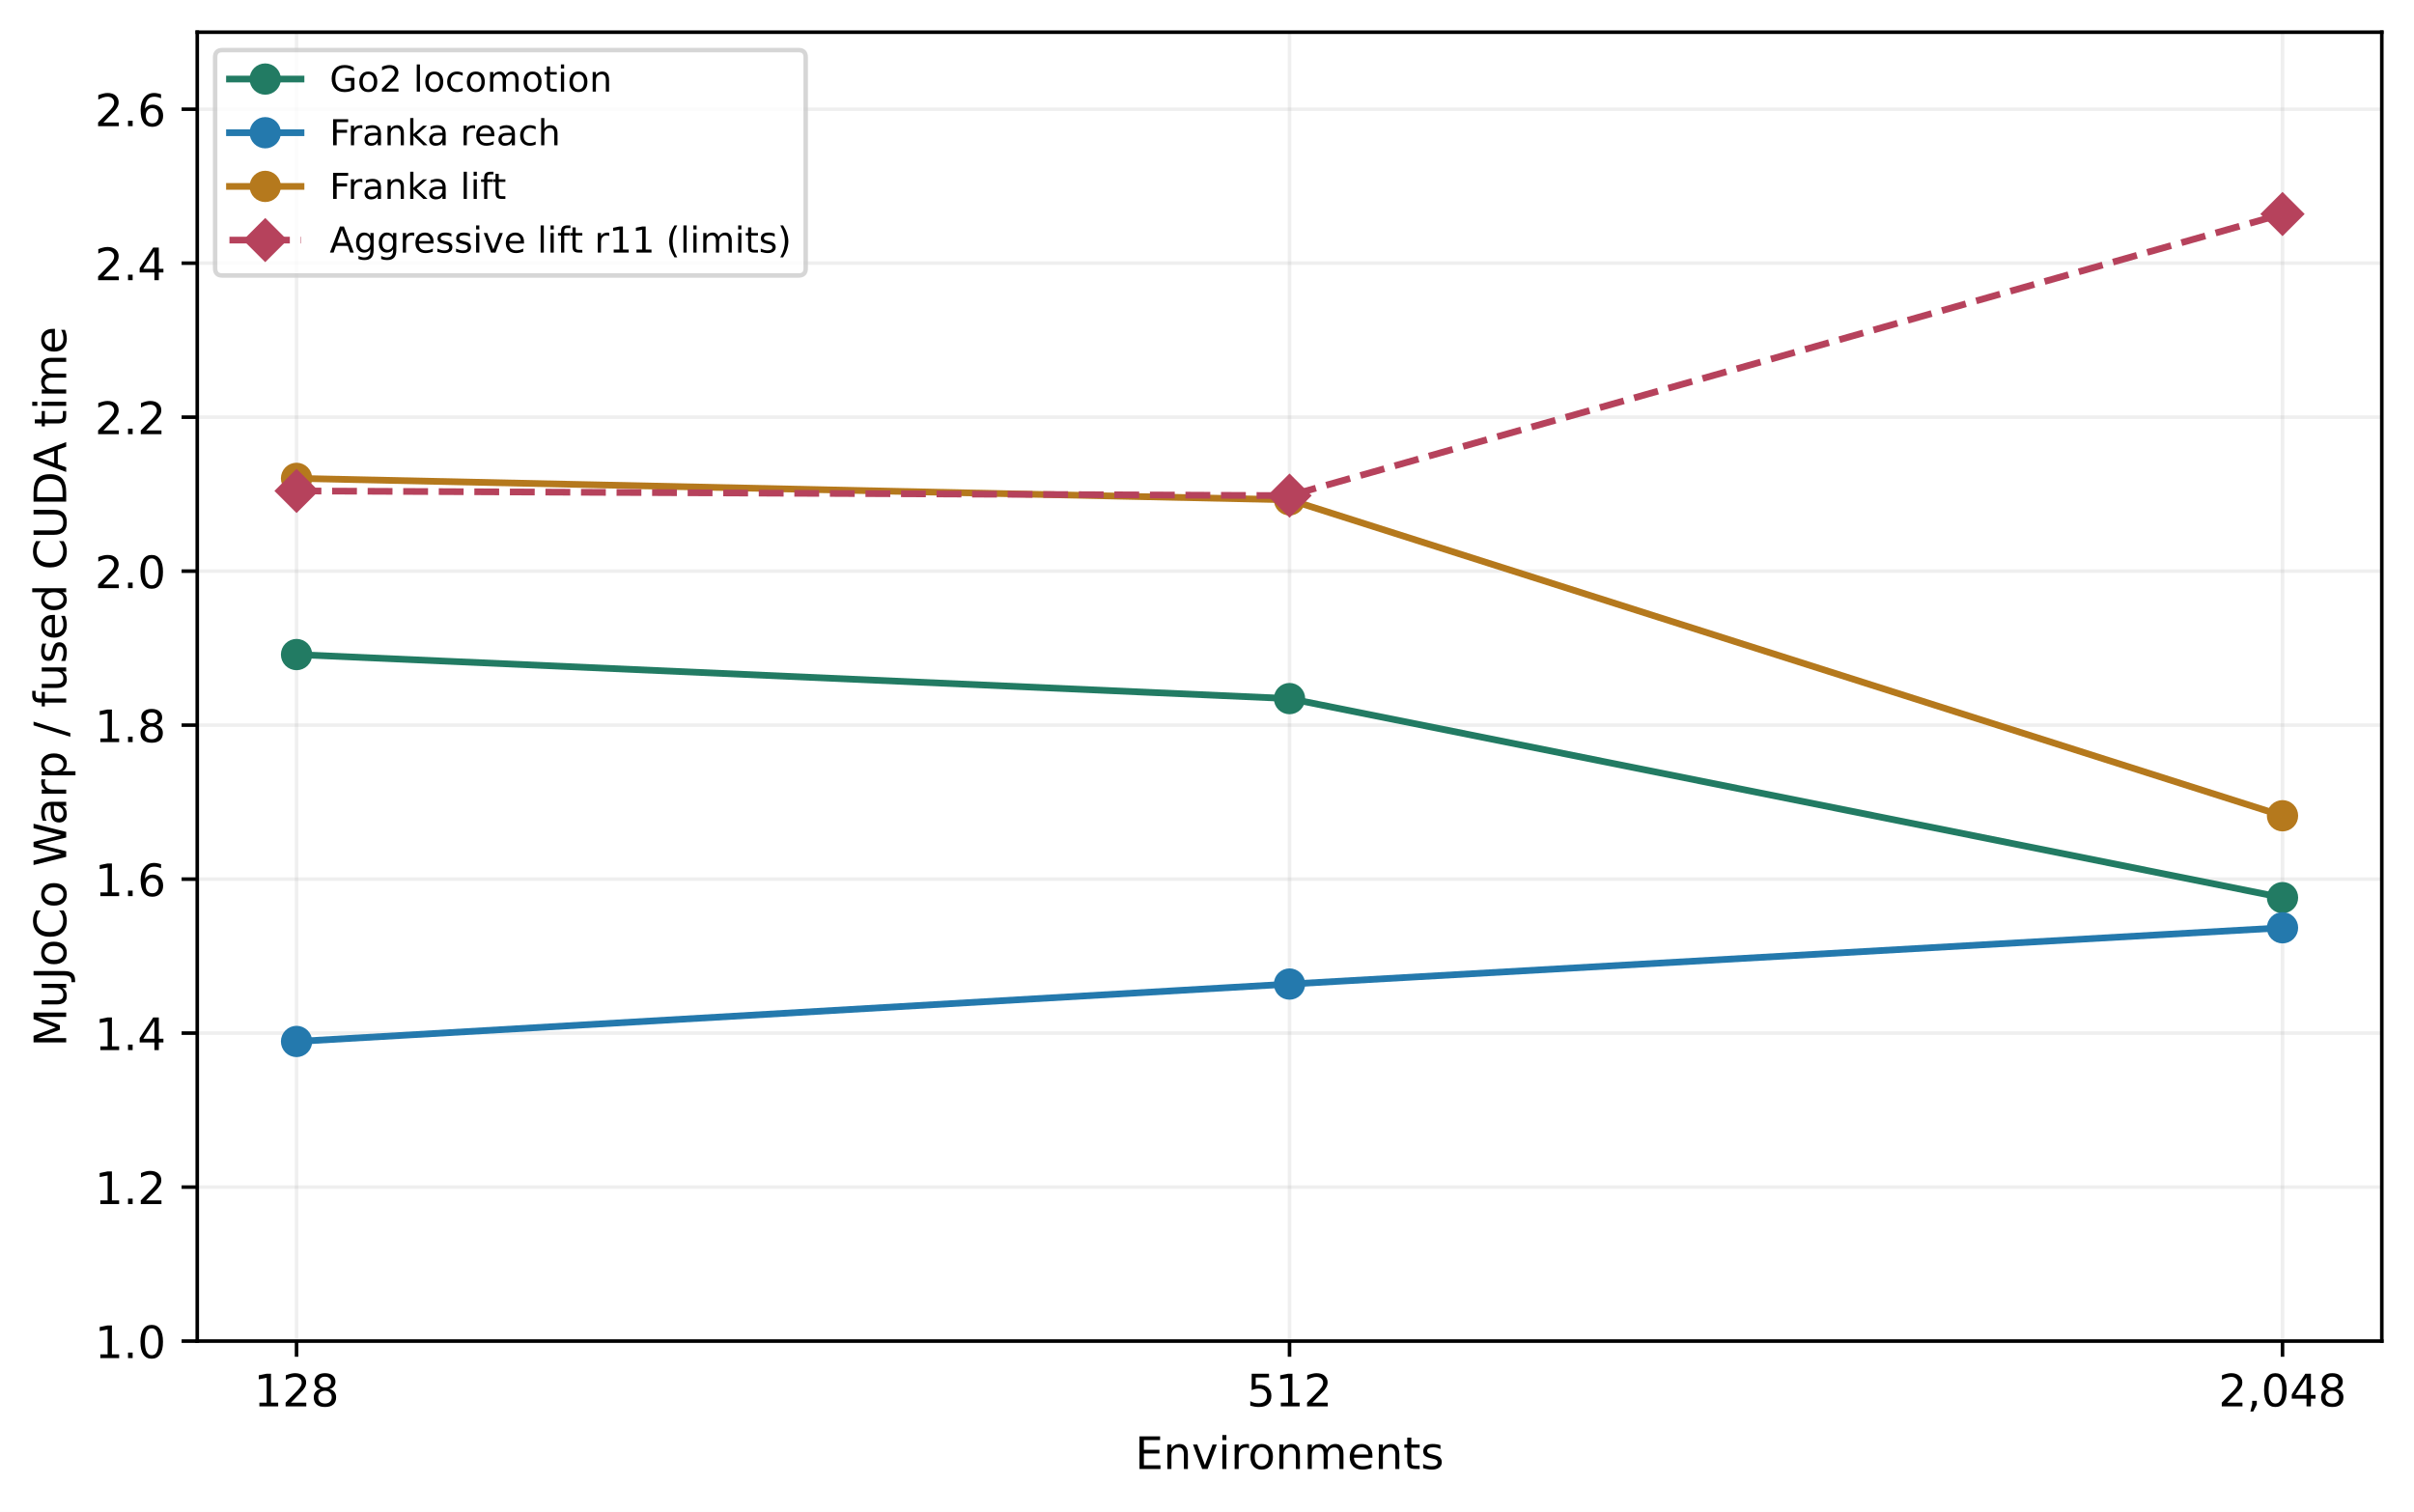
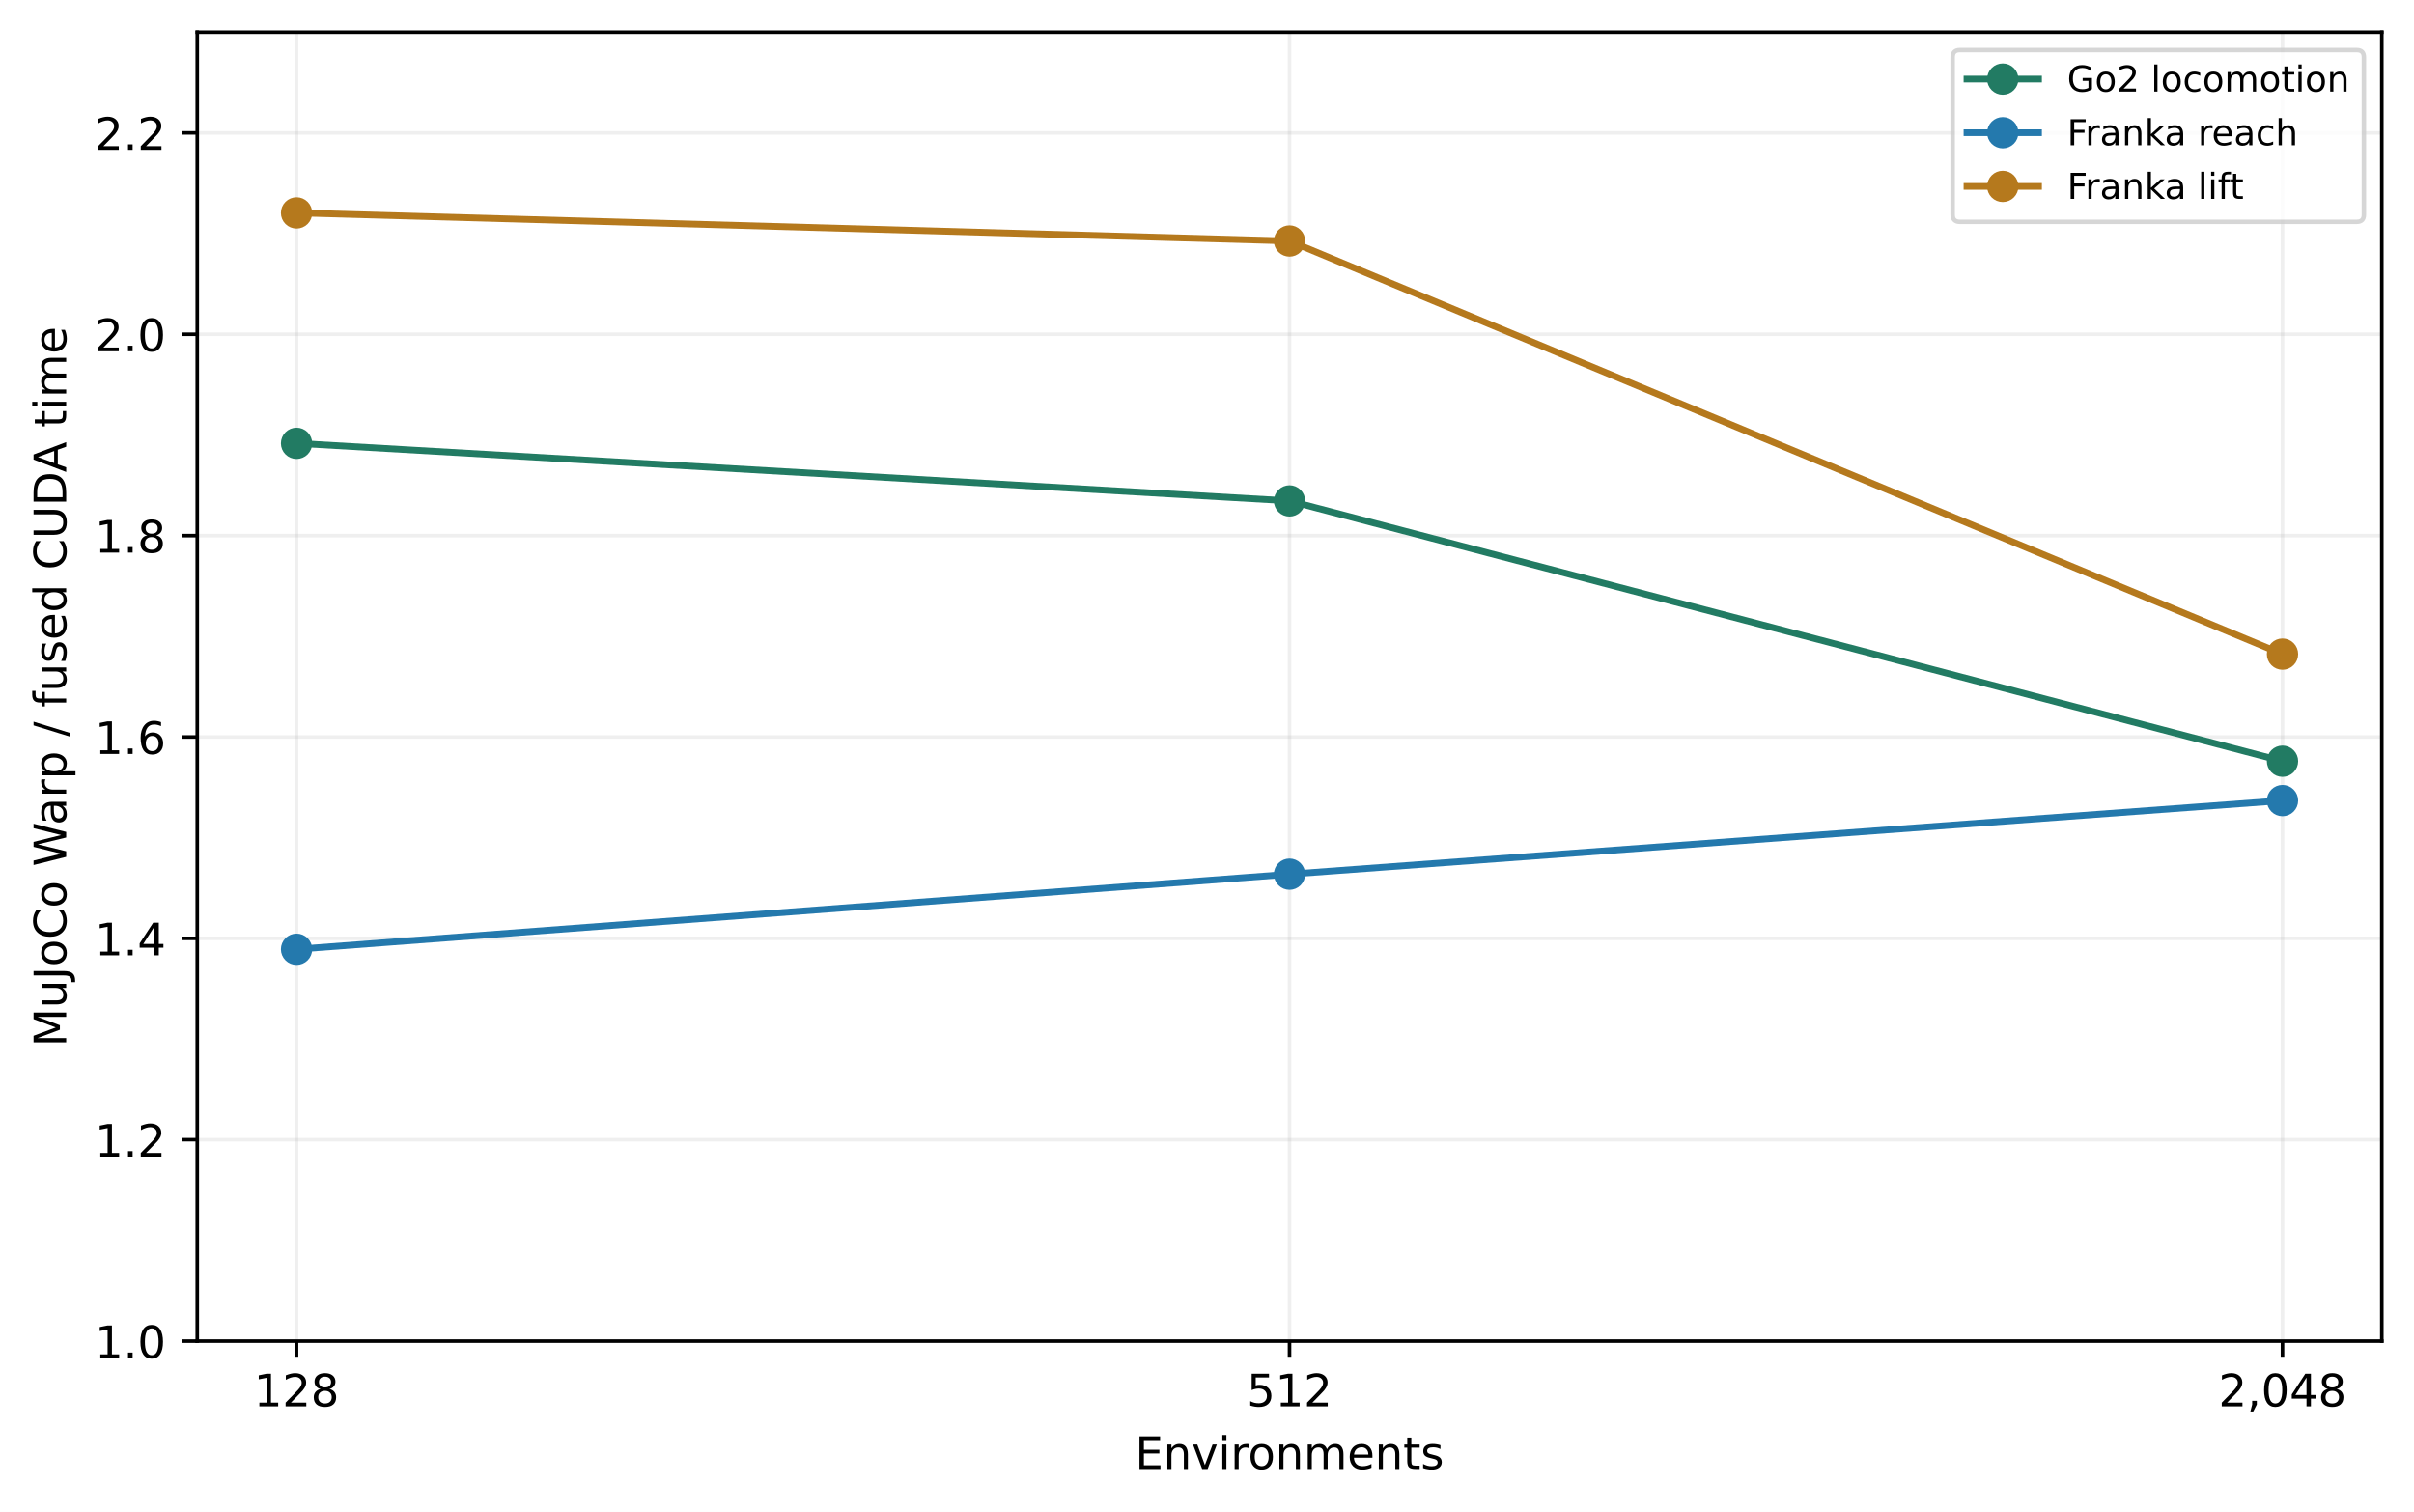
<svg xmlns="http://www.w3.org/2000/svg" xmlns:xlink="http://www.w3.org/1999/xlink" width="539.742pt" height="338.078pt" viewBox="0 0 539.742 338.078" version="1.1">
  <defs>
    <style type="text/css">*{stroke-linejoin: round; stroke-linecap: butt}</style>
  </defs>
  <g id="figure_1">
    <g id="patch_1">
      <path d="M 0 338.078  L 539.742 338.078  L 539.742 0  L 0 0  z " style="fill: #ffffff" />
    </g>
    <g id="axes_1">
      <g id="patch_2">
        <path d="M 44.104 299.878  L 532.542 299.878  L 532.542 7.2  L 44.104 7.2  z " style="fill: #ffffff" />
      </g>
      <g id="matplotlib.axis_1">
        <g id="xtick_1">
          <g id="line2d_1">
-             <path d="M 66.306 299.878  L 66.306 7.2  " clip-path="url(#p95edf56d58)" style="fill: none; stroke: #b0b0b0; stroke-opacity: 0.2; stroke-width: 0.8; stroke-linecap: square" />
+             <path d="M 66.306 299.878  L 66.306 7.2  " clip-path="url(#pff9ddd704f)" style="fill: none; stroke: #b0b0b0; stroke-opacity: 0.2; stroke-width: 0.8; stroke-linecap: square" />
          </g>
          <g id="line2d_2">
            <defs>
-               <path id="m3d4b0ff482" d="M 0 0  L 0 3.5  " style="stroke: #000000; stroke-width: 0.8" />
+               <path id="me40f7e1b0c" d="M 0 0  L 0 3.5  " style="stroke: #000000; stroke-width: 0.8" />
            </defs>
            <g>
-               <use xlink:href="#m3d4b0ff482" x="66.306" y="299.878" style="stroke: #000000; stroke-width: 0.8" />
+               <use xlink:href="#me40f7e1b0c" x="66.306" y="299.878" style="stroke: #000000; stroke-width: 0.8" />
            </g>
          </g>
          <g id="text_1">
            <text style="font-size: 10px; font-family: 'DejaVu Sans'; text-anchor: middle" x="66.306" y="314.475" transform="rotate(-0 66.30562 314.4753)">128</text>
          </g>
        </g>
        <g id="xtick_2">
          <g id="line2d_3">
-             <path d="M 288.323 299.878  L 288.323 7.2  " clip-path="url(#p95edf56d58)" style="fill: none; stroke: #b0b0b0; stroke-opacity: 0.2; stroke-width: 0.8; stroke-linecap: square" />
+             <path d="M 288.323 299.878  L 288.323 7.2  " clip-path="url(#pff9ddd704f)" style="fill: none; stroke: #b0b0b0; stroke-opacity: 0.2; stroke-width: 0.8; stroke-linecap: square" />
          </g>
          <g id="line2d_4">
            <g>
-               <use xlink:href="#m3d4b0ff482" x="288.323" y="299.878" style="stroke: #000000; stroke-width: 0.8" />
+               <use xlink:href="#me40f7e1b0c" x="288.323" y="299.878" style="stroke: #000000; stroke-width: 0.8" />
            </g>
          </g>
          <g id="text_2">
            <text style="font-size: 10px; font-family: 'DejaVu Sans'; text-anchor: middle" x="288.323" y="314.475" transform="rotate(-0 288.3227 314.4753)">512</text>
          </g>
        </g>
        <g id="xtick_3">
          <g id="line2d_5">
-             <path d="M 510.34 299.878  L 510.34 7.2  " clip-path="url(#p95edf56d58)" style="fill: none; stroke: #b0b0b0; stroke-opacity: 0.2; stroke-width: 0.8; stroke-linecap: square" />
+             <path d="M 510.34 299.878  L 510.34 7.2  " clip-path="url(#pff9ddd704f)" style="fill: none; stroke: #b0b0b0; stroke-opacity: 0.2; stroke-width: 0.8; stroke-linecap: square" />
          </g>
          <g id="line2d_6">
            <g>
-               <use xlink:href="#m3d4b0ff482" x="510.34" y="299.878" style="stroke: #000000; stroke-width: 0.8" />
+               <use xlink:href="#me40f7e1b0c" x="510.34" y="299.878" style="stroke: #000000; stroke-width: 0.8" />
            </g>
          </g>
          <g id="text_3">
            <text style="font-size: 10px; font-family: 'DejaVu Sans'; text-anchor: middle" x="510.34" y="314.475" transform="rotate(-0 510.3399 314.4753)">2,048</text>
          </g>
        </g>
        <g id="text_4">
          <text style="font-size: 10px; font-family: 'DejaVu Sans'; text-anchor: middle" x="288.323" y="328.476" transform="rotate(-0 288.3227 328.4761)">Environments</text>
        </g>
      </g>
      <g id="matplotlib.axis_2">
        <g id="ytick_1">
          <g id="line2d_7">
-             <path d="M 44.104 299.878  L 532.542 299.878  " clip-path="url(#p95edf56d58)" style="fill: none; stroke: #b0b0b0; stroke-opacity: 0.2; stroke-width: 0.8; stroke-linecap: square" />
+             <path d="M 44.104 299.878  L 532.542 299.878  " clip-path="url(#pff9ddd704f)" style="fill: none; stroke: #b0b0b0; stroke-opacity: 0.2; stroke-width: 0.8; stroke-linecap: square" />
          </g>
          <g id="line2d_8">
            <defs>
-               <path id="ma36be1d60f" d="M 0 0  L -3.5 0  " style="stroke: #000000; stroke-width: 0.8" />
+               <path id="mfa6ce8b445" d="M 0 0  L -3.5 0  " style="stroke: #000000; stroke-width: 0.8" />
            </defs>
            <g>
-               <use xlink:href="#ma36be1d60f" x="44.104" y="299.878" style="stroke: #000000; stroke-width: 0.8" />
+               <use xlink:href="#mfa6ce8b445" x="44.104" y="299.878" style="stroke: #000000; stroke-width: 0.8" />
            </g>
          </g>
          <g id="text_5">
            <text style="font-size: 10px; font-family: 'DejaVu Sans'; text-anchor: end" x="37.104" y="303.676" transform="rotate(-0 37.10391 303.6765)">1.0</text>
          </g>
        </g>
        <g id="ytick_2">
          <g id="line2d_9">
-             <path d="M 44.104 265.445  L 532.542 265.445  " clip-path="url(#p95edf56d58)" style="fill: none; stroke: #b0b0b0; stroke-opacity: 0.2; stroke-width: 0.8; stroke-linecap: square" />
+             <path d="M 44.104 254.85  L 532.542 254.85  " clip-path="url(#pff9ddd704f)" style="fill: none; stroke: #b0b0b0; stroke-opacity: 0.2; stroke-width: 0.8; stroke-linecap: square" />
          </g>
          <g id="line2d_10">
            <g>
-               <use xlink:href="#ma36be1d60f" x="44.104" y="265.445" style="stroke: #000000; stroke-width: 0.8" />
+               <use xlink:href="#mfa6ce8b445" x="44.104" y="254.85" style="stroke: #000000; stroke-width: 0.8" />
            </g>
          </g>
          <g id="text_6">
-             <text style="font-size: 10px; font-family: 'DejaVu Sans'; text-anchor: end" x="37.104" y="269.244" transform="rotate(-0 37.10391 269.2438)">1.2</text>
+             <text style="font-size: 10px; font-family: 'DejaVu Sans'; text-anchor: end" x="37.104" y="258.649" transform="rotate(-0 37.10391 258.6492)">1.2</text>
          </g>
        </g>
        <g id="ytick_3">
          <g id="line2d_11">
-             <path d="M 44.104 231.012  L 532.542 231.012  " clip-path="url(#p95edf56d58)" style="fill: none; stroke: #b0b0b0; stroke-opacity: 0.2; stroke-width: 0.8; stroke-linecap: square" />
+             <path d="M 44.104 209.823  L 532.542 209.823  " clip-path="url(#pff9ddd704f)" style="fill: none; stroke: #b0b0b0; stroke-opacity: 0.2; stroke-width: 0.8; stroke-linecap: square" />
          </g>
          <g id="line2d_12">
            <g>
-               <use xlink:href="#ma36be1d60f" x="44.104" y="231.012" style="stroke: #000000; stroke-width: 0.8" />
+               <use xlink:href="#mfa6ce8b445" x="44.104" y="209.823" style="stroke: #000000; stroke-width: 0.8" />
            </g>
          </g>
          <g id="text_7">
-             <text style="font-size: 10px; font-family: 'DejaVu Sans'; text-anchor: end" x="37.104" y="234.811" transform="rotate(-0 37.10391 234.8112)">1.4</text>
+             <text style="font-size: 10px; font-family: 'DejaVu Sans'; text-anchor: end" x="37.104" y="213.622" transform="rotate(-0 37.10391 213.6218)">1.4</text>
          </g>
        </g>
        <g id="ytick_4">
          <g id="line2d_13">
-             <path d="M 44.104 196.58  L 532.542 196.58  " clip-path="url(#p95edf56d58)" style="fill: none; stroke: #b0b0b0; stroke-opacity: 0.2; stroke-width: 0.8; stroke-linecap: square" />
+             <path d="M 44.104 164.796  L 532.542 164.796  " clip-path="url(#pff9ddd704f)" style="fill: none; stroke: #b0b0b0; stroke-opacity: 0.2; stroke-width: 0.8; stroke-linecap: square" />
          </g>
          <g id="line2d_14">
            <g>
-               <use xlink:href="#ma36be1d60f" x="44.104" y="196.58" style="stroke: #000000; stroke-width: 0.8" />
+               <use xlink:href="#mfa6ce8b445" x="44.104" y="164.796" style="stroke: #000000; stroke-width: 0.8" />
            </g>
          </g>
          <g id="text_8">
-             <text style="font-size: 10px; font-family: 'DejaVu Sans'; text-anchor: end" x="37.104" y="200.378" transform="rotate(-0 37.10391 200.3785)">1.6</text>
+             <text style="font-size: 10px; font-family: 'DejaVu Sans'; text-anchor: end" x="37.104" y="168.594" transform="rotate(-0 37.10391 168.5945)">1.6</text>
          </g>
        </g>
        <g id="ytick_5">
          <g id="line2d_15">
-             <path d="M 44.104 162.147  L 532.542 162.147  " clip-path="url(#p95edf56d58)" style="fill: none; stroke: #b0b0b0; stroke-opacity: 0.2; stroke-width: 0.8; stroke-linecap: square" />
+             <path d="M 44.104 119.768  L 532.542 119.768  " clip-path="url(#pff9ddd704f)" style="fill: none; stroke: #b0b0b0; stroke-opacity: 0.2; stroke-width: 0.8; stroke-linecap: square" />
          </g>
          <g id="line2d_16">
            <g>
-               <use xlink:href="#ma36be1d60f" x="44.104" y="162.147" style="stroke: #000000; stroke-width: 0.8" />
+               <use xlink:href="#mfa6ce8b445" x="44.104" y="119.768" style="stroke: #000000; stroke-width: 0.8" />
            </g>
          </g>
          <g id="text_9">
-             <text style="font-size: 10px; font-family: 'DejaVu Sans'; text-anchor: end" x="37.104" y="165.946" transform="rotate(-0 37.10391 165.9458)">1.8</text>
+             <text style="font-size: 10px; font-family: 'DejaVu Sans'; text-anchor: end" x="37.104" y="123.567" transform="rotate(-0 37.10391 123.5672)">1.8</text>
          </g>
        </g>
        <g id="ytick_6">
          <g id="line2d_17">
-             <path d="M 44.104 127.714  L 532.542 127.714  " clip-path="url(#p95edf56d58)" style="fill: none; stroke: #b0b0b0; stroke-opacity: 0.2; stroke-width: 0.8; stroke-linecap: square" />
+             <path d="M 44.104 74.741  L 532.542 74.741  " clip-path="url(#pff9ddd704f)" style="fill: none; stroke: #b0b0b0; stroke-opacity: 0.2; stroke-width: 0.8; stroke-linecap: square" />
          </g>
          <g id="line2d_18">
            <g>
-               <use xlink:href="#ma36be1d60f" x="44.104" y="127.714" style="stroke: #000000; stroke-width: 0.8" />
+               <use xlink:href="#mfa6ce8b445" x="44.104" y="74.741" style="stroke: #000000; stroke-width: 0.8" />
            </g>
          </g>
          <g id="text_10">
-             <text style="font-size: 10px; font-family: 'DejaVu Sans'; text-anchor: end" x="37.104" y="131.513" transform="rotate(-0 37.10391 131.5132)">2.0</text>
+             <text style="font-size: 10px; font-family: 'DejaVu Sans'; text-anchor: end" x="37.104" y="78.54" transform="rotate(-0 37.10391 78.53983)">2.0</text>
          </g>
        </g>
        <g id="ytick_7">
          <g id="line2d_19">
-             <path d="M 44.104 93.282  L 532.542 93.282  " clip-path="url(#p95edf56d58)" style="fill: none; stroke: #b0b0b0; stroke-opacity: 0.2; stroke-width: 0.8; stroke-linecap: square" />
+             <path d="M 44.104 29.714  L 532.542 29.714  " clip-path="url(#pff9ddd704f)" style="fill: none; stroke: #b0b0b0; stroke-opacity: 0.2; stroke-width: 0.8; stroke-linecap: square" />
          </g>
          <g id="line2d_20">
            <g>
-               <use xlink:href="#ma36be1d60f" x="44.104" y="93.282" style="stroke: #000000; stroke-width: 0.8" />
+               <use xlink:href="#mfa6ce8b445" x="44.104" y="29.714" style="stroke: #000000; stroke-width: 0.8" />
            </g>
          </g>
          <g id="text_11">
-             <text style="font-size: 10px; font-family: 'DejaVu Sans'; text-anchor: end" x="37.104" y="97.08" transform="rotate(-0 37.10391 97.08049)">2.2</text>
-           </g>
-         </g>
-         <g id="ytick_8">
-           <g id="line2d_21">
-             <path d="M 44.104 58.849  L 532.542 58.849  " clip-path="url(#p95edf56d58)" style="fill: none; stroke: #b0b0b0; stroke-opacity: 0.2; stroke-width: 0.8; stroke-linecap: square" />
-           </g>
-           <g id="line2d_22">
-             <g>
-               <use xlink:href="#ma36be1d60f" x="44.104" y="58.849" style="stroke: #000000; stroke-width: 0.8" />
-             </g>
-           </g>
-           <g id="text_12">
-             <text style="font-size: 10px; font-family: 'DejaVu Sans'; text-anchor: end" x="37.104" y="62.648" transform="rotate(-0 37.10391 62.64783)">2.4</text>
-           </g>
-         </g>
-         <g id="ytick_9">
-           <g id="line2d_23">
-             <path d="M 44.104 24.416  L 532.542 24.416  " clip-path="url(#p95edf56d58)" style="fill: none; stroke: #b0b0b0; stroke-opacity: 0.2; stroke-width: 0.8; stroke-linecap: square" />
-           </g>
-           <g id="line2d_24">
-             <g>
-               <use xlink:href="#ma36be1d60f" x="44.104" y="24.416" style="stroke: #000000; stroke-width: 0.8" />
-             </g>
-           </g>
-           <g id="text_13">
-             <text style="font-size: 10px; font-family: 'DejaVu Sans'; text-anchor: end" x="37.104" y="28.215" transform="rotate(-0 37.10391 28.21516)">2.6</text>
-           </g>
-         </g>
-         <g id="text_14">
+             <text style="font-size: 10px; font-family: 'DejaVu Sans'; text-anchor: end" x="37.104" y="33.512" transform="rotate(-0 37.10391 33.51249)">2.2</text>
+           </g>
+         </g>
+         <g id="text_12">
          <text style="font-size: 10px; font-family: 'DejaVu Sans'; text-anchor: middle" x="14.798" y="153.539" transform="rotate(-90 14.79844 153.5388)">MuJoCo Warp / fused CUDA time</text>
        </g>
      </g>
-       <g id="line2d_25">
-         <path d="M 66.306 146.365  L 288.323 156.212  L 510.34 200.721  " clip-path="url(#p95edf56d58)" style="fill: none; stroke: #227b63; stroke-width: 1.5; stroke-linecap: square" />
+       <g id="line2d_21">
+         <path d="M 66.306 99.131  L 288.323 112.007  L 510.34 170.212  " clip-path="url(#pff9ddd704f)" style="fill: none; stroke: #227b63; stroke-width: 1.5; stroke-linecap: square" />
        <defs>
-           <path id="m2598b56dba" d="M 0 3  C 0.796 3 1.559 2.684 2.121 2.121  C 2.684 1.559 3 0.796 3 0  C 3 -0.796 2.684 -1.559 2.121 -2.121  C 1.559 -2.684 0.796 -3 0 -3  C -0.796 -3 -1.559 -2.684 -2.121 -2.121  C -2.684 -1.559 -3 -0.796 -3 0  C -3 0.796 -2.684 1.559 -2.121 2.121  C -1.559 2.684 -0.796 3 0 3  z " style="stroke: #227b63" />
+           <path id="m4614d74df9" d="M 0 3  C 0.796 3 1.559 2.684 2.121 2.121  C 2.684 1.559 3 0.796 3 0  C 3 -0.796 2.684 -1.559 2.121 -2.121  C 1.559 -2.684 0.796 -3 0 -3  C -0.796 -3 -1.559 -2.684 -2.121 -2.121  C -2.684 -1.559 -3 -0.796 -3 0  C -3 0.796 -2.684 1.559 -2.121 2.121  C -1.559 2.684 -0.796 3 0 3  z " style="stroke: #227b63" />
        </defs>
-         <g clip-path="url(#p95edf56d58)">
-           <use xlink:href="#m2598b56dba" x="66.306" y="146.365" style="fill: #227b63; stroke: #227b63" />
-           <use xlink:href="#m2598b56dba" x="288.323" y="156.212" style="fill: #227b63; stroke: #227b63" />
-           <use xlink:href="#m2598b56dba" x="510.34" y="200.721" style="fill: #227b63; stroke: #227b63" />
-         </g>
-       </g>
-       <g id="line2d_26">
-         <path d="M 66.306 232.878  L 288.323 220.041  L 510.34 207.458  " clip-path="url(#p95edf56d58)" style="fill: none; stroke: #2479ad; stroke-width: 1.5; stroke-linecap: square" />
+         <g clip-path="url(#pff9ddd704f)">
+           <use xlink:href="#m4614d74df9" x="66.306" y="99.131" style="fill: #227b63; stroke: #227b63" />
+           <use xlink:href="#m4614d74df9" x="288.323" y="112.007" style="fill: #227b63; stroke: #227b63" />
+           <use xlink:href="#m4614d74df9" x="510.34" y="170.212" style="fill: #227b63; stroke: #227b63" />
+         </g>
+       </g>
+       <g id="line2d_22">
+         <path d="M 66.306 212.263  L 288.323 195.476  L 510.34 179.021  " clip-path="url(#pff9ddd704f)" style="fill: none; stroke: #2479ad; stroke-width: 1.5; stroke-linecap: square" />
        <defs>
-           <path id="mad3afc93b9" d="M 0 3  C 0.796 3 1.559 2.684 2.121 2.121  C 2.684 1.559 3 0.796 3 0  C 3 -0.796 2.684 -1.559 2.121 -2.121  C 1.559 -2.684 0.796 -3 0 -3  C -0.796 -3 -1.559 -2.684 -2.121 -2.121  C -2.684 -1.559 -3 -0.796 -3 0  C -3 0.796 -2.684 1.559 -2.121 2.121  C -1.559 2.684 -0.796 3 0 3  z " style="stroke: #2479ad" />
+           <path id="md5e85af656" d="M 0 3  C 0.796 3 1.559 2.684 2.121 2.121  C 2.684 1.559 3 0.796 3 0  C 3 -0.796 2.684 -1.559 2.121 -2.121  C 1.559 -2.684 0.796 -3 0 -3  C -0.796 -3 -1.559 -2.684 -2.121 -2.121  C -2.684 -1.559 -3 -0.796 -3 0  C -3 0.796 -2.684 1.559 -2.121 2.121  C -1.559 2.684 -0.796 3 0 3  z " style="stroke: #2479ad" />
        </defs>
-         <g clip-path="url(#p95edf56d58)">
-           <use xlink:href="#mad3afc93b9" x="66.306" y="232.878" style="fill: #2479ad; stroke: #2479ad" />
-           <use xlink:href="#mad3afc93b9" x="288.323" y="220.041" style="fill: #2479ad; stroke: #2479ad" />
-           <use xlink:href="#mad3afc93b9" x="510.34" y="207.458" style="fill: #2479ad; stroke: #2479ad" />
-         </g>
-       </g>
-       <g id="line2d_27">
-         <path d="M 66.306 106.968  L 288.323 111.768  L 510.34 182.411  " clip-path="url(#p95edf56d58)" style="fill: none; stroke: #b5791d; stroke-width: 1.5; stroke-linecap: square" />
+         <g clip-path="url(#pff9ddd704f)">
+           <use xlink:href="#md5e85af656" x="66.306" y="212.263" style="fill: #2479ad; stroke: #2479ad" />
+           <use xlink:href="#md5e85af656" x="288.323" y="195.476" style="fill: #2479ad; stroke: #2479ad" />
+           <use xlink:href="#md5e85af656" x="510.34" y="179.021" style="fill: #2479ad; stroke: #2479ad" />
+         </g>
+       </g>
+       <g id="line2d_23">
+         <path d="M 66.306 47.611  L 288.323 53.888  L 510.34 146.267  " clip-path="url(#pff9ddd704f)" style="fill: none; stroke: #b5791d; stroke-width: 1.5; stroke-linecap: square" />
        <defs>
-           <path id="mfb81c3379c" d="M 0 3  C 0.796 3 1.559 2.684 2.121 2.121  C 2.684 1.559 3 0.796 3 0  C 3 -0.796 2.684 -1.559 2.121 -2.121  C 1.559 -2.684 0.796 -3 0 -3  C -0.796 -3 -1.559 -2.684 -2.121 -2.121  C -2.684 -1.559 -3 -0.796 -3 0  C -3 0.796 -2.684 1.559 -2.121 2.121  C -1.559 2.684 -0.796 3 0 3  z " style="stroke: #b5791d" />
+           <path id="m01e7e41a0d" d="M 0 3  C 0.796 3 1.559 2.684 2.121 2.121  C 2.684 1.559 3 0.796 3 0  C 3 -0.796 2.684 -1.559 2.121 -2.121  C 1.559 -2.684 0.796 -3 0 -3  C -0.796 -3 -1.559 -2.684 -2.121 -2.121  C -2.684 -1.559 -3 -0.796 -3 0  C -3 0.796 -2.684 1.559 -2.121 2.121  C -1.559 2.684 -0.796 3 0 3  z " style="stroke: #b5791d" />
        </defs>
-         <g clip-path="url(#p95edf56d58)">
-           <use xlink:href="#mfb81c3379c" x="66.306" y="106.968" style="fill: #b5791d; stroke: #b5791d" />
-           <use xlink:href="#mfb81c3379c" x="288.323" y="111.768" style="fill: #b5791d; stroke: #b5791d" />
-           <use xlink:href="#mfb81c3379c" x="510.34" y="182.411" style="fill: #b5791d; stroke: #b5791d" />
-         </g>
-       </g>
-       <g id="line2d_28">
-         <path d="M 66.306 109.774  L 288.323 110.825  L 510.34 47.857  " clip-path="url(#p95edf56d58)" style="fill: none; stroke-dasharray: 5.55,2.4; stroke-dashoffset: 0; stroke: #b6425c; stroke-width: 1.5" />
-         <defs>
-           <path id="m8d4d4e7db9" d="M -0 4.243  L 4.243 0  L 0 -4.243  L -4.243 -0  z " style="stroke: #b6425c; stroke-linejoin: miter" />
-         </defs>
-         <g clip-path="url(#p95edf56d58)">
-           <use xlink:href="#m8d4d4e7db9" x="66.306" y="109.774" style="fill: #b6425c; stroke: #b6425c; stroke-linejoin: miter" />
-           <use xlink:href="#m8d4d4e7db9" x="288.323" y="110.825" style="fill: #b6425c; stroke: #b6425c; stroke-linejoin: miter" />
-           <use xlink:href="#m8d4d4e7db9" x="510.34" y="47.857" style="fill: #b6425c; stroke: #b6425c; stroke-linejoin: miter" />
+         <g clip-path="url(#pff9ddd704f)">
+           <use xlink:href="#m01e7e41a0d" x="66.306" y="47.611" style="fill: #b5791d; stroke: #b5791d" />
+           <use xlink:href="#m01e7e41a0d" x="288.323" y="53.888" style="fill: #b5791d; stroke: #b5791d" />
+           <use xlink:href="#m01e7e41a0d" x="510.34" y="146.267" style="fill: #b5791d; stroke: #b5791d" />
        </g>
      </g>
      <g id="patch_3">
        <path d="M 44.104 299.878  L 44.104 7.2  " style="fill: none; stroke: #000000; stroke-width: 0.8; stroke-linejoin: miter; stroke-linecap: square" />
      </g>
      <g id="patch_4">
        <path d="M 532.542 299.878  L 532.542 7.2  " style="fill: none; stroke: #000000; stroke-width: 0.8; stroke-linejoin: miter; stroke-linecap: square" />
      </g>
      <g id="patch_5">
        <path d="M 44.104 299.878  L 532.542 299.878  " style="fill: none; stroke: #000000; stroke-width: 0.8; stroke-linejoin: miter; stroke-linecap: square" />
      </g>
      <g id="patch_6">
        <path d="M 44.104 7.2  L 532.542 7.2  " style="fill: none; stroke: #000000; stroke-width: 0.8; stroke-linejoin: miter; stroke-linecap: square" />
      </g>
      <g id="legend_1">
        <g id="patch_7">
-           <path d="M 49.704 61.602  L 178.544 61.602  Q 180.144 61.602 180.144 60.002  L 180.144 12.8  Q 180.144 11.2 178.544 11.2  L 49.704 11.2  Q 48.104 11.2 48.104 12.8  L 48.104 60.002  Q 48.104 61.602 49.704 61.602  z " style="fill: #ffffff; opacity: 0.8; stroke: #cccccc; stroke-linejoin: miter" />
-         </g>
-         <g id="line2d_29">
-           <path d="M 51.304 17.679  L 59.304 17.679  L 67.304 17.679  " style="fill: none; stroke: #227b63; stroke-width: 1.5; stroke-linecap: square" />
+           <path d="M 438.193 49.602  L 526.942 49.602  Q 528.542 49.602 528.542 48.002  L 528.542 12.8  Q 528.542 11.2 526.942 11.2  L 438.193 11.2  Q 436.593 11.2 436.593 12.8  L 436.593 48.002  Q 436.593 49.602 438.193 49.602  z " style="fill: #ffffff; opacity: 0.8; stroke: #cccccc; stroke-linejoin: miter" />
+         </g>
+         <g id="line2d_24">
+           <path d="M 439.793 17.679  L 447.793 17.679  L 455.793 17.679  " style="fill: none; stroke: #227b63; stroke-width: 1.5; stroke-linecap: square" />
          <g>
-             <use xlink:href="#m2598b56dba" x="59.304" y="17.679" style="fill: #227b63; stroke: #227b63" />
+             <use xlink:href="#m4614d74df9" x="447.793" y="17.679" style="fill: #227b63; stroke: #227b63" />
+           </g>
+         </g>
+         <g id="text_13">
+           <text style="font-size: 8px; font-family: 'DejaVu Sans'; text-anchor: start" x="462.193" y="20.479" transform="rotate(-0 462.1928 20.47875)">Go2 locomotion</text>
+         </g>
+         <g id="line2d_25">
+           <path d="M 439.793 29.679  L 447.793 29.679  L 455.793 29.679  " style="fill: none; stroke: #2479ad; stroke-width: 1.5; stroke-linecap: square" />
+           <g>
+             <use xlink:href="#md5e85af656" x="447.793" y="29.679" style="fill: #2479ad; stroke: #2479ad" />
+           </g>
+         </g>
+         <g id="text_14">
+           <text style="font-size: 8px; font-family: 'DejaVu Sans'; text-anchor: start" x="462.193" y="32.479" transform="rotate(-0 462.1928 32.47937)">Franka reach</text>
+         </g>
+         <g id="line2d_26">
+           <path d="M 439.793 41.68  L 447.793 41.68  L 455.793 41.68  " style="fill: none; stroke: #b5791d; stroke-width: 1.5; stroke-linecap: square" />
+           <g>
+             <use xlink:href="#m01e7e41a0d" x="447.793" y="41.68" style="fill: #b5791d; stroke: #b5791d" />
          </g>
        </g>
        <g id="text_15">
-           <text style="font-size: 8px; font-family: 'DejaVu Sans'; text-anchor: start" x="73.704" y="20.479" transform="rotate(-0 73.70391 20.47875)">Go2 locomotion</text>
-         </g>
-         <g id="line2d_30">
-           <path d="M 51.304 29.679  L 59.304 29.679  L 67.304 29.679  " style="fill: none; stroke: #2479ad; stroke-width: 1.5; stroke-linecap: square" />
-           <g>
-             <use xlink:href="#mad3afc93b9" x="59.304" y="29.679" style="fill: #2479ad; stroke: #2479ad" />
-           </g>
-         </g>
-         <g id="text_16">
-           <text style="font-size: 8px; font-family: 'DejaVu Sans'; text-anchor: start" x="73.704" y="32.479" transform="rotate(-0 73.70391 32.47937)">Franka reach</text>
-         </g>
-         <g id="line2d_31">
-           <path d="M 51.304 41.68  L 59.304 41.68  L 67.304 41.68  " style="fill: none; stroke: #b5791d; stroke-width: 1.5; stroke-linecap: square" />
-           <g>
-             <use xlink:href="#mfb81c3379c" x="59.304" y="41.68" style="fill: #b5791d; stroke: #b5791d" />
-           </g>
-         </g>
-         <g id="text_17">
-           <text style="font-size: 8px; font-family: 'DejaVu Sans'; text-anchor: start" x="73.704" y="44.48" transform="rotate(-0 73.70391 44.48)">Franka lift</text>
-         </g>
-         <g id="line2d_32">
-           <path d="M 51.304 53.681  L 59.304 53.681  L 67.304 53.681  " style="fill: none; stroke-dasharray: 5.55,2.4; stroke-dashoffset: 0; stroke: #b6425c; stroke-width: 1.5" />
-           <g>
-             <use xlink:href="#m8d4d4e7db9" x="59.304" y="53.681" style="fill: #b6425c; stroke: #b6425c; stroke-linejoin: miter" />
-           </g>
-         </g>
-         <g id="text_18">
-           <text style="font-size: 8px; font-family: 'DejaVu Sans'; text-anchor: start" x="73.704" y="56.481" transform="rotate(-0 73.70391 56.48063)">Aggressive lift r11 (limits)</text>
+           <text style="font-size: 8px; font-family: 'DejaVu Sans'; text-anchor: start" x="462.193" y="44.48" transform="rotate(-0 462.1928 44.48)">Franka lift</text>
        </g>
      </g>
    </g>
  </g>
  <defs>
-     <clipPath id="p95edf56d58">
+     <clipPath id="pff9ddd704f">
      <rect x="44.104" y="7.2" width="488.438" height="292.678" />
    </clipPath>
  </defs>
</svg>
